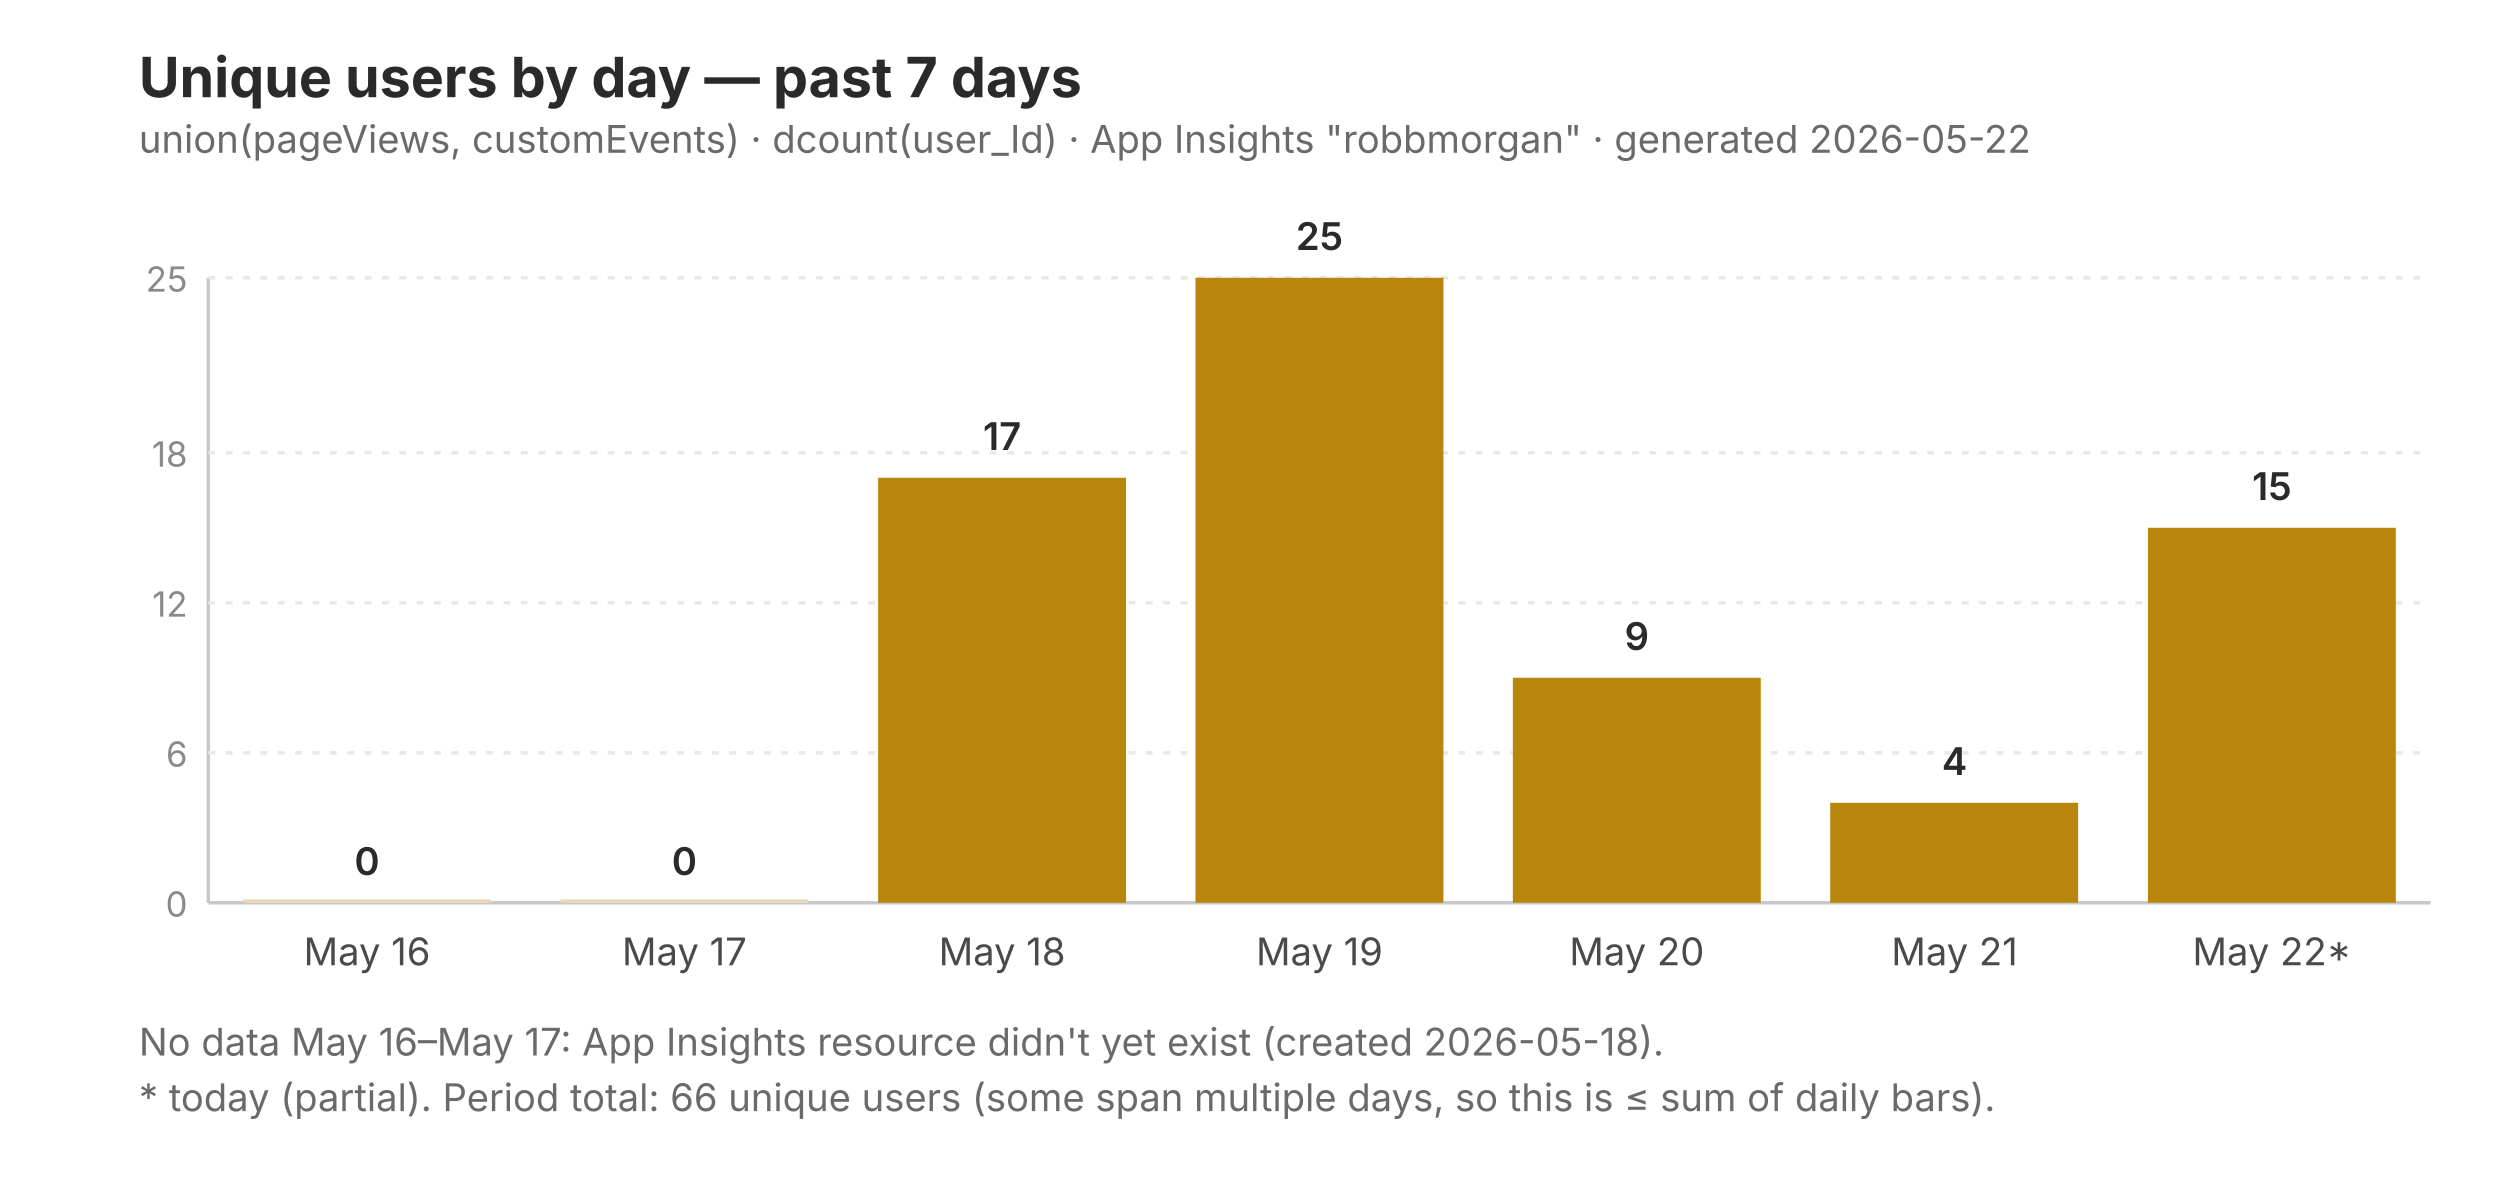
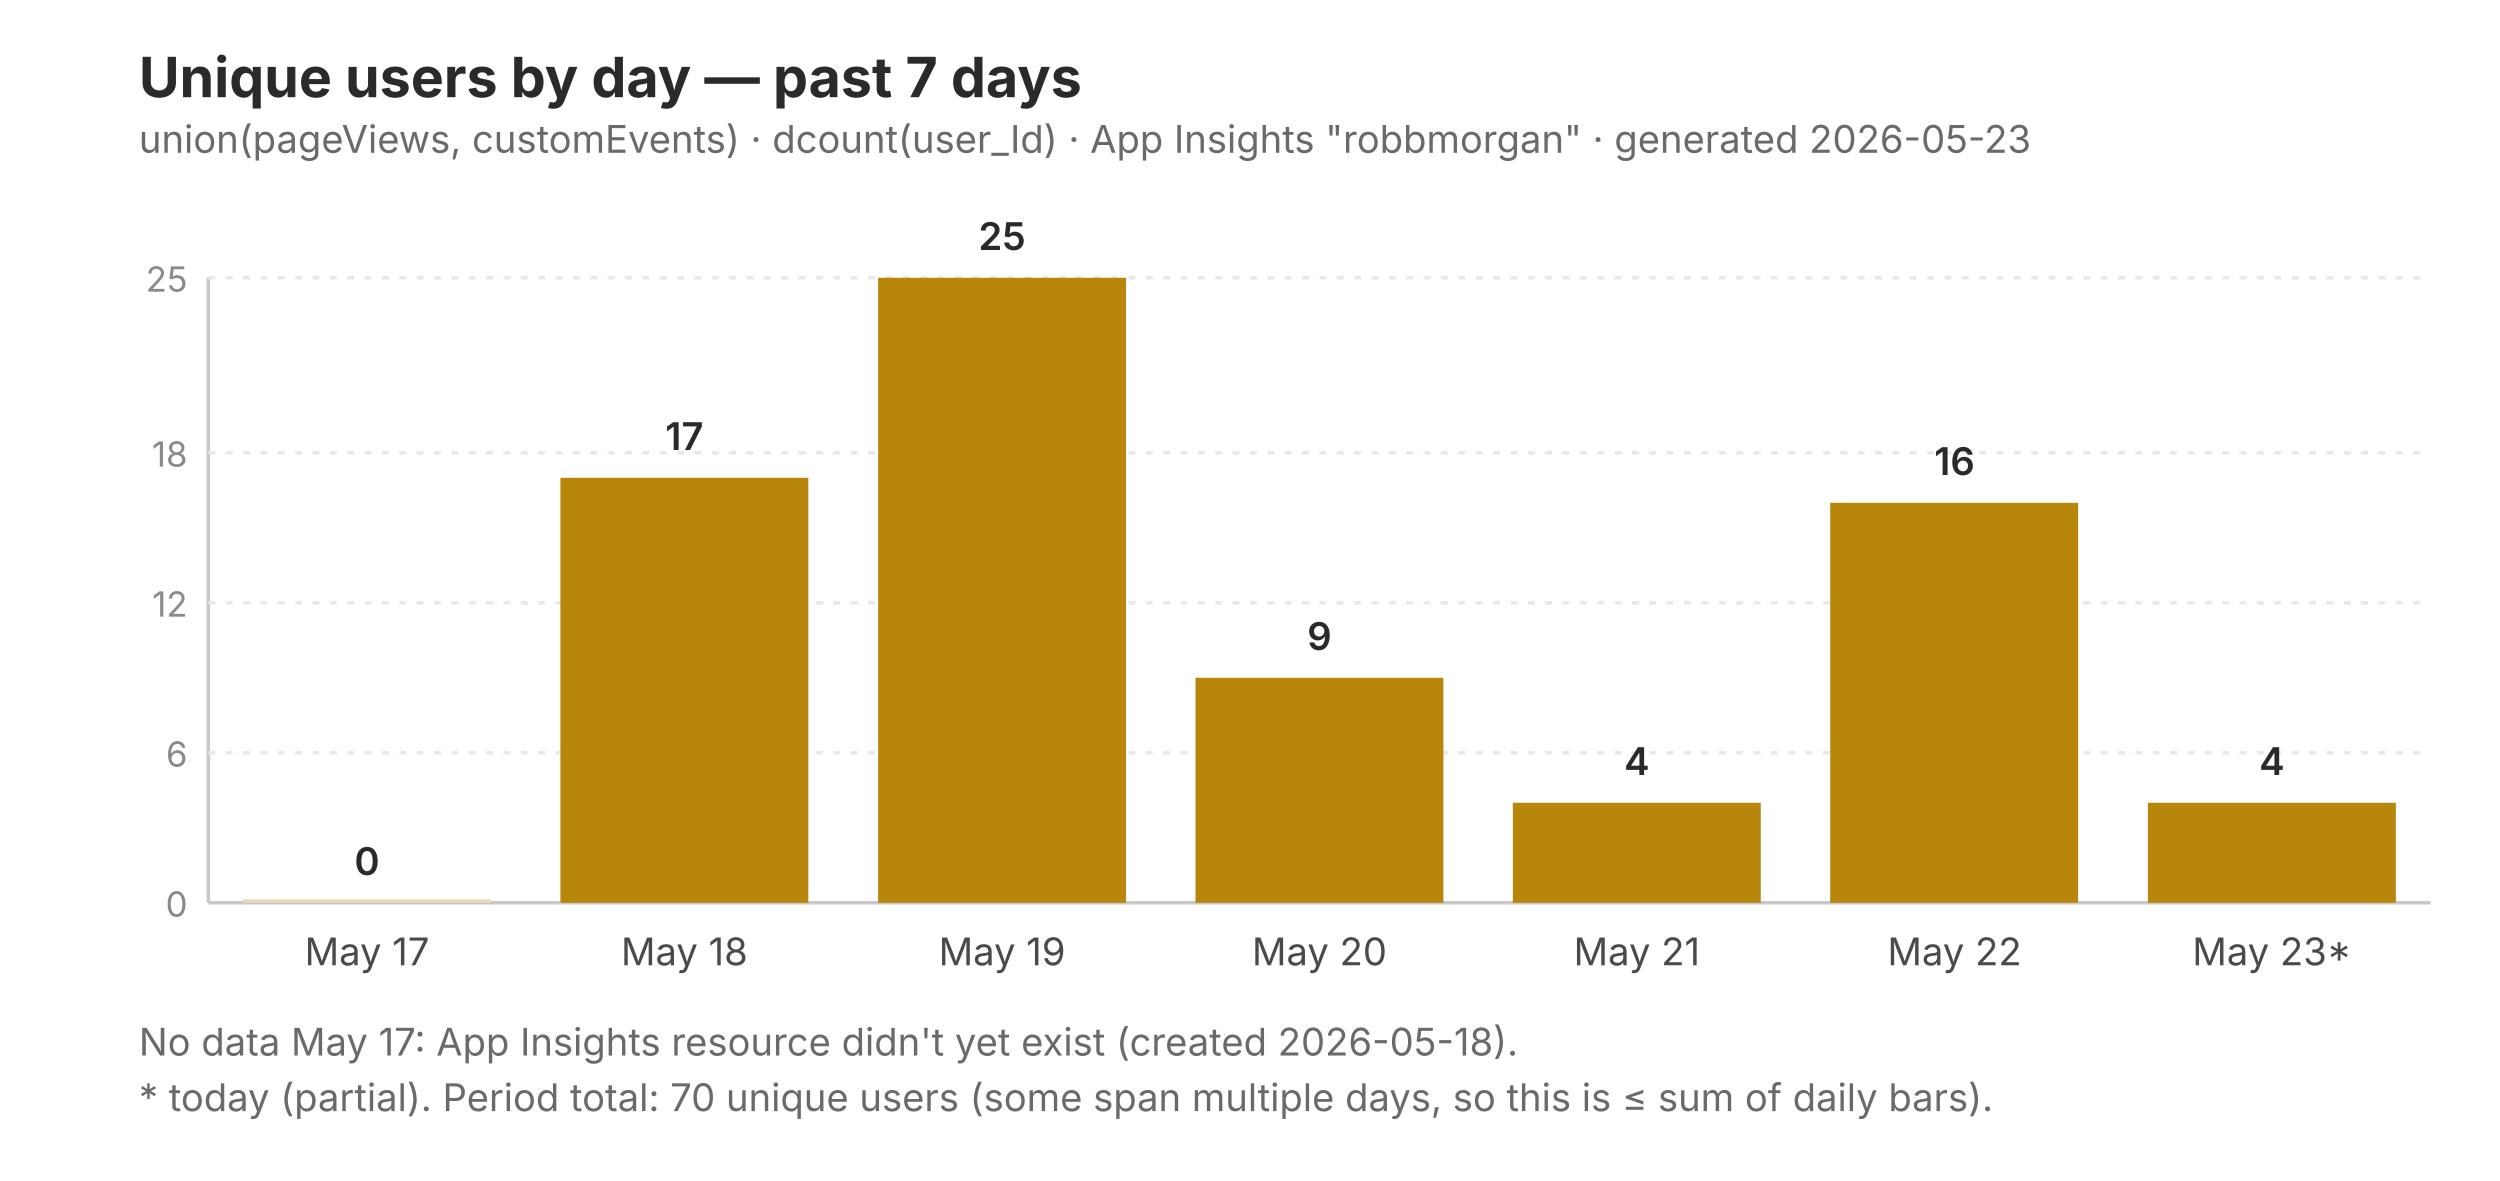
<svg xmlns="http://www.w3.org/2000/svg" viewBox="0 0 720 340" width="720" height="340" font-family="-apple-system, BlinkMacSystemFont, system-ui, sans-serif">
  <style>
    .title { font-size: 16px; font-weight: 700; fill: #2a2a2a; }
    .subtitle { font-size: 11px; fill: #6a6a6a; }
    .axis { stroke: #c8c8c8; stroke-width: 1; }
    .gridline { stroke: #e8e8e8; stroke-width: 1; stroke-dasharray: 2,3; }
    .bar { fill: #b8860b; }
    .bar-zero { fill: #e8d8b8; }
    .day-label { font-size: 11px; fill: #4a4a4a; text-anchor: middle; }
    .value-label { font-size: 11px; font-weight: 600; fill: #2a2a2a; text-anchor: middle; }
    .axis-label { font-size: 10px; fill: #8a8a8a; text-anchor: end; }
    .footer { font-size: 11px; fill: #6a6a6a; }
  </style>
  <text x="40" y="28" class="title">Unique users by day — past 7 days</text>
-   <text x="40" y="44" class="subtitle">union(pageViews, customEvents) · dcount(user_Id) · App Insights "robbmorgan" · generated 2026-05-22</text>
+   <text x="40" y="44" class="subtitle">union(pageViews, customEvents) · dcount(user_Id) · App Insights "robbmorgan" · generated 2026-05-23</text>
  <line x1="60" y1="260" x2="700" y2="260" class="axis" />
  <line x1="60" y1="80" x2="60" y2="260" class="axis" />
  <text x="54" y="264.0" class="axis-label">0</text>
  <line x1="60" y1="216.8" x2="700" y2="216.8" class="gridline" />
  <text x="54" y="220.8" class="axis-label">6</text>
  <line x1="60" y1="173.6" x2="700" y2="173.6" class="gridline" />
  <text x="54" y="177.6" class="axis-label">12</text>
  <line x1="60" y1="130.4" x2="700" y2="130.4" class="gridline" />
  <text x="54" y="134.4" class="axis-label">18</text>
  <line x1="60" y1="80.0" x2="700" y2="80.0" class="gridline" />
  <text x="54" y="84.0" class="axis-label">25</text>
  <rect x="70.0" y="259.0" width="71.4" height="1.0" class="bar-zero" />
  <text x="105.7" y="252.0" class="value-label">0</text>
-   <text x="105.7" y="278" class="day-label">May 16</text>
-   <rect x="161.4" y="259.0" width="71.4" height="1.0" class="bar-zero" />
-   <text x="197.1" y="252.0" class="value-label">0</text>
-   <text x="197.1" y="278" class="day-label">May 17</text>
-   <rect x="252.9" y="137.6" width="71.4" height="122.4" class="bar" />
-   <text x="288.6" y="129.6" class="value-label">17</text>
-   <text x="288.6" y="278" class="day-label">May 18</text>
-   <rect x="344.3" y="80.0" width="71.4" height="180.0" class="bar" />
-   <text x="380.0" y="72.0" class="value-label">25</text>
-   <text x="380.0" y="278" class="day-label">May 19</text>
-   <rect x="435.7" y="195.2" width="71.4" height="64.8" class="bar" />
-   <text x="471.4" y="187.2" class="value-label">9</text>
-   <text x="471.4" y="278" class="day-label">May 20</text>
-   <rect x="527.1" y="231.2" width="71.4" height="28.8" class="bar" />
-   <text x="562.9" y="223.2" class="value-label">4</text>
-   <text x="562.9" y="278" class="day-label">May 21</text>
-   <rect x="618.6" y="152.0" width="71.4" height="108.0" class="bar" />
-   <text x="654.3" y="144.0" class="value-label">15</text>
-   <text x="654.3" y="278" class="day-label">May 22*</text>
-   <text x="40" y="304" class="footer">No data May 16–May 17: App Insights resource didn't yet exist (created 2026-05-18).</text>
-   <text x="40" y="320" class="footer">* today (partial). Period total: 66 unique users (some span multiple days, so this is ≤ sum of daily bars).</text>
+   <text x="105.7" y="278" class="day-label">May 17</text>
+   <rect x="161.4" y="137.6" width="71.4" height="122.4" class="bar" />
+   <text x="197.1" y="129.6" class="value-label">17</text>
+   <text x="197.1" y="278" class="day-label">May 18</text>
+   <rect x="252.9" y="80.0" width="71.4" height="180.0" class="bar" />
+   <text x="288.6" y="72.0" class="value-label">25</text>
+   <text x="288.6" y="278" class="day-label">May 19</text>
+   <rect x="344.3" y="195.2" width="71.4" height="64.8" class="bar" />
+   <text x="380.0" y="187.2" class="value-label">9</text>
+   <text x="380.0" y="278" class="day-label">May 20</text>
+   <rect x="435.7" y="231.2" width="71.4" height="28.8" class="bar" />
+   <text x="471.4" y="223.2" class="value-label">4</text>
+   <text x="471.4" y="278" class="day-label">May 21</text>
+   <rect x="527.1" y="144.8" width="71.4" height="115.2" class="bar" />
+   <text x="562.9" y="136.8" class="value-label">16</text>
+   <text x="562.9" y="278" class="day-label">May 22</text>
+   <rect x="618.6" y="231.2" width="71.4" height="28.8" class="bar" />
+   <text x="654.3" y="223.2" class="value-label">4</text>
+   <text x="654.3" y="278" class="day-label">May 23*</text>
+   <text x="40" y="304" class="footer">No data May 17: App Insights resource didn't yet exist (created 2026-05-18).</text>
+   <text x="40" y="320" class="footer">* today (partial). Period total: 70 unique users (some span multiple days, so this is ≤ sum of daily bars).</text>
</svg>
